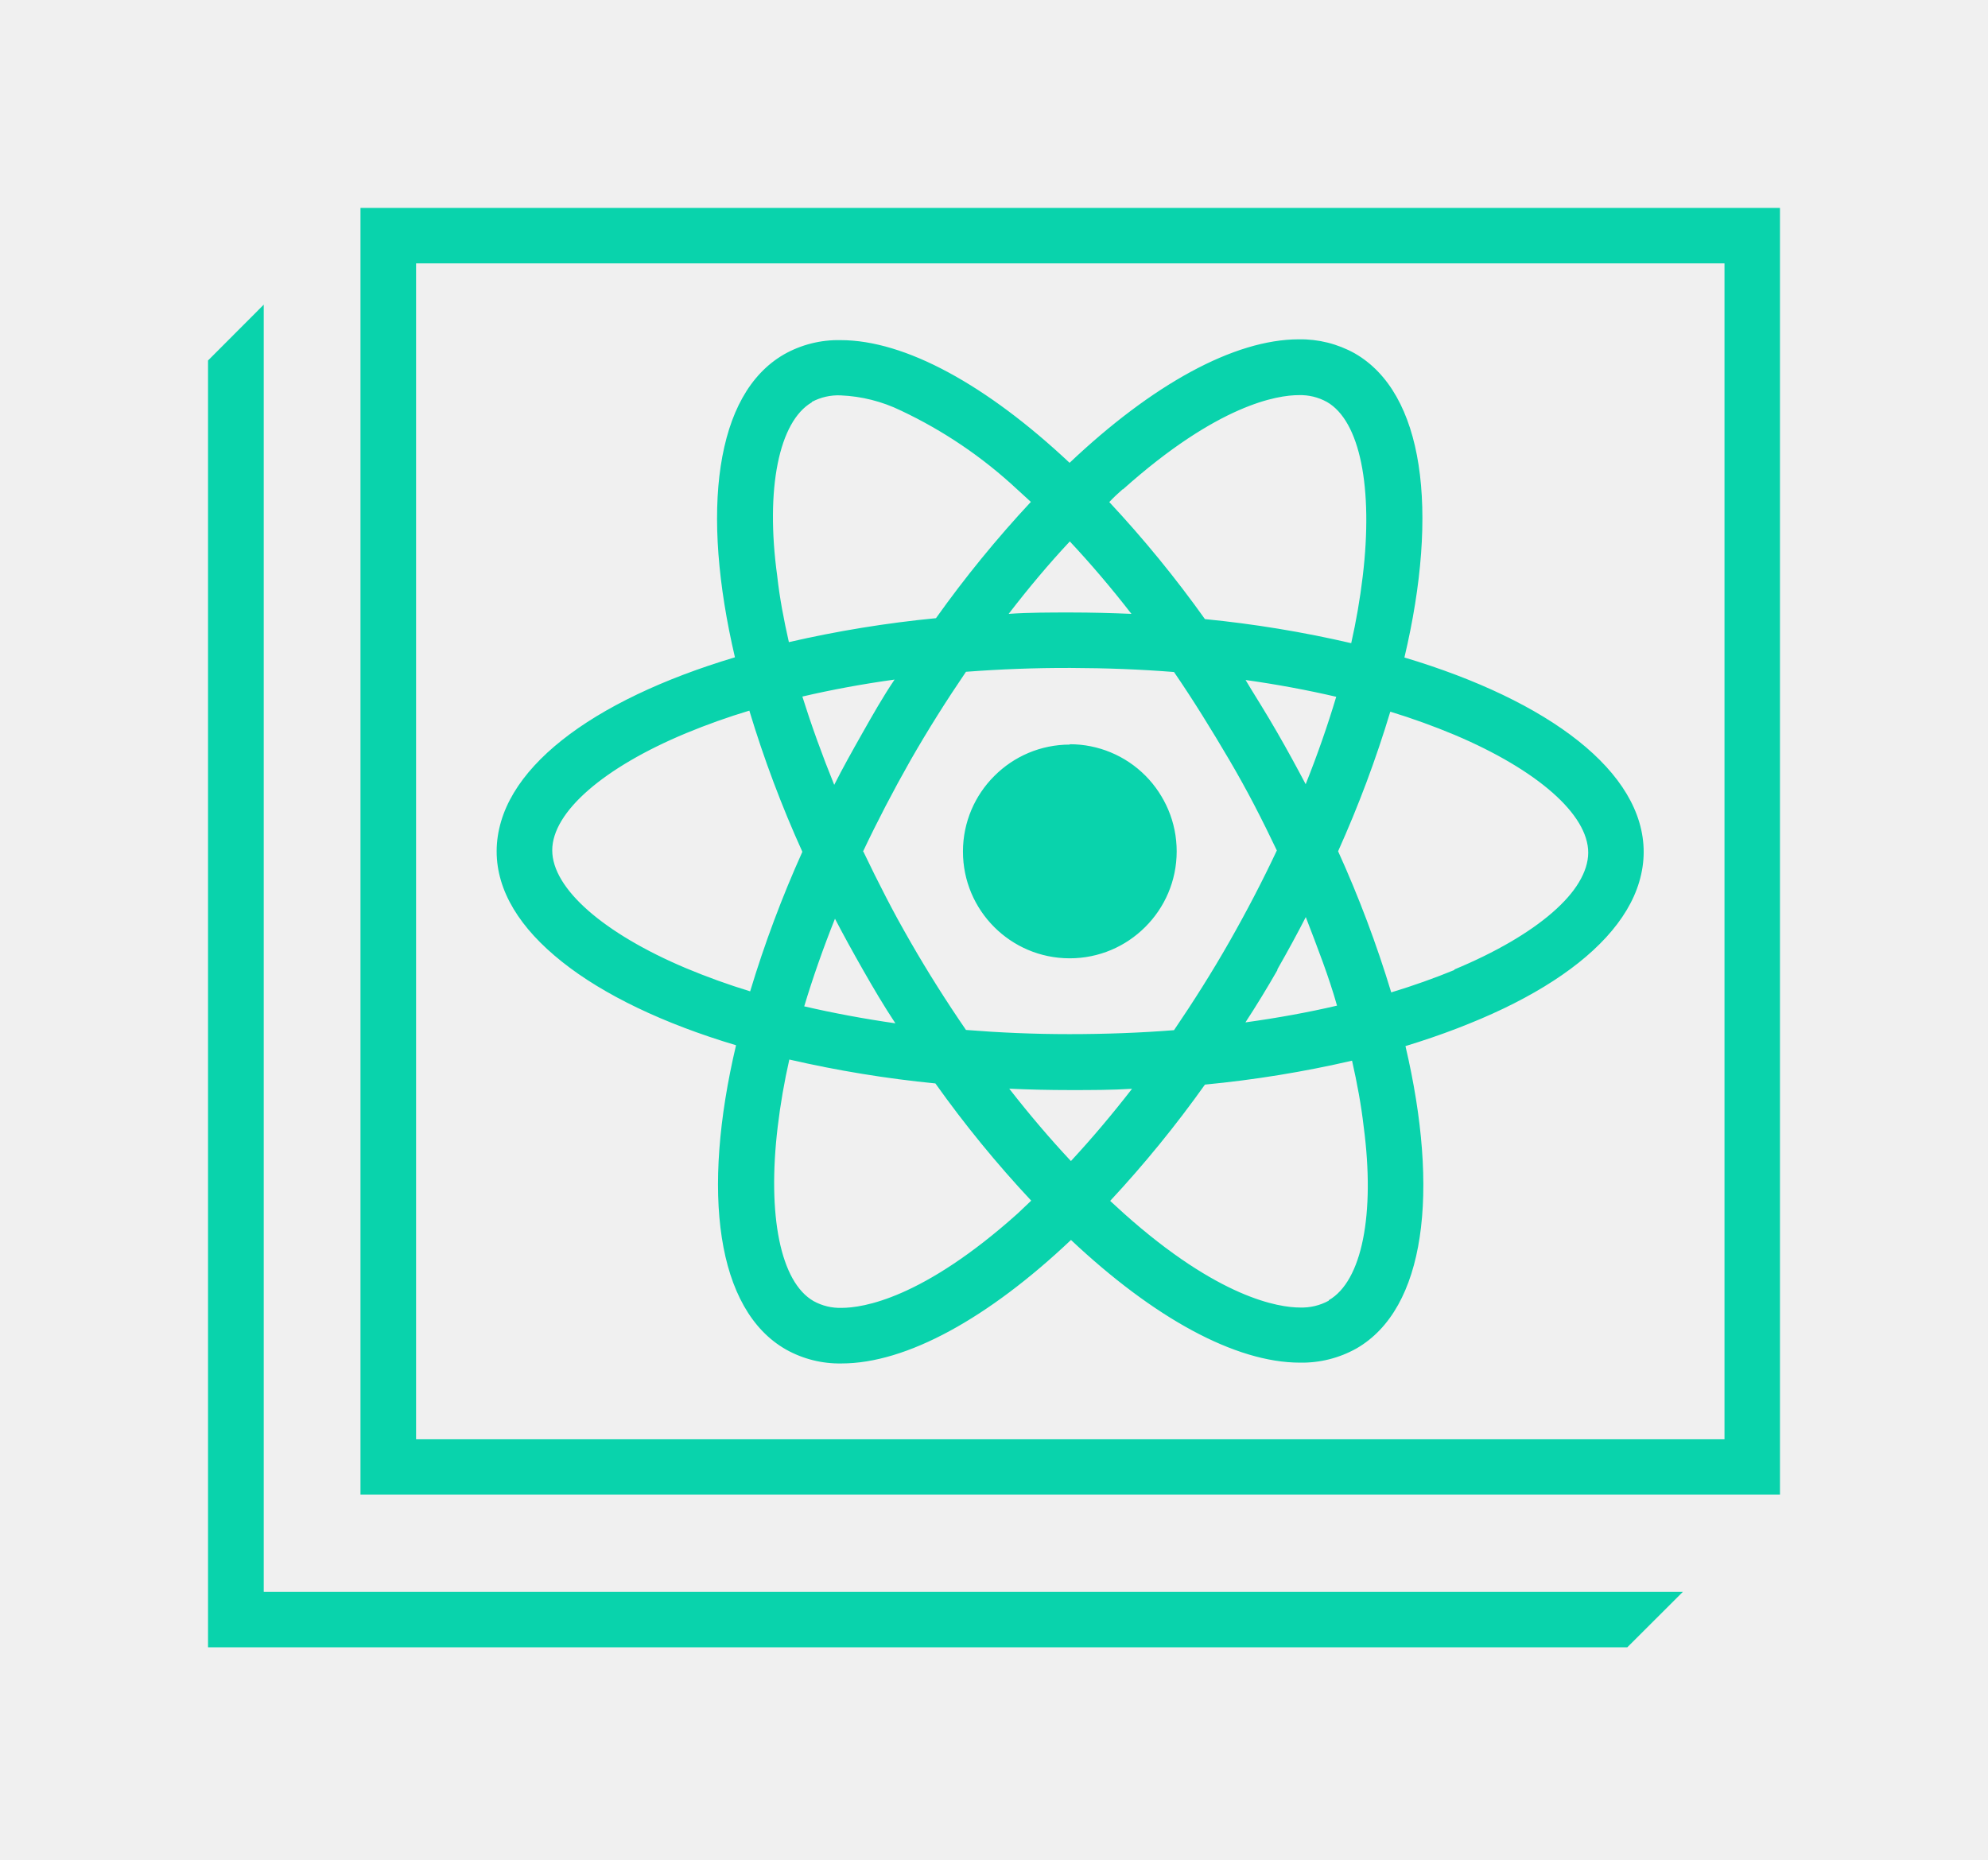
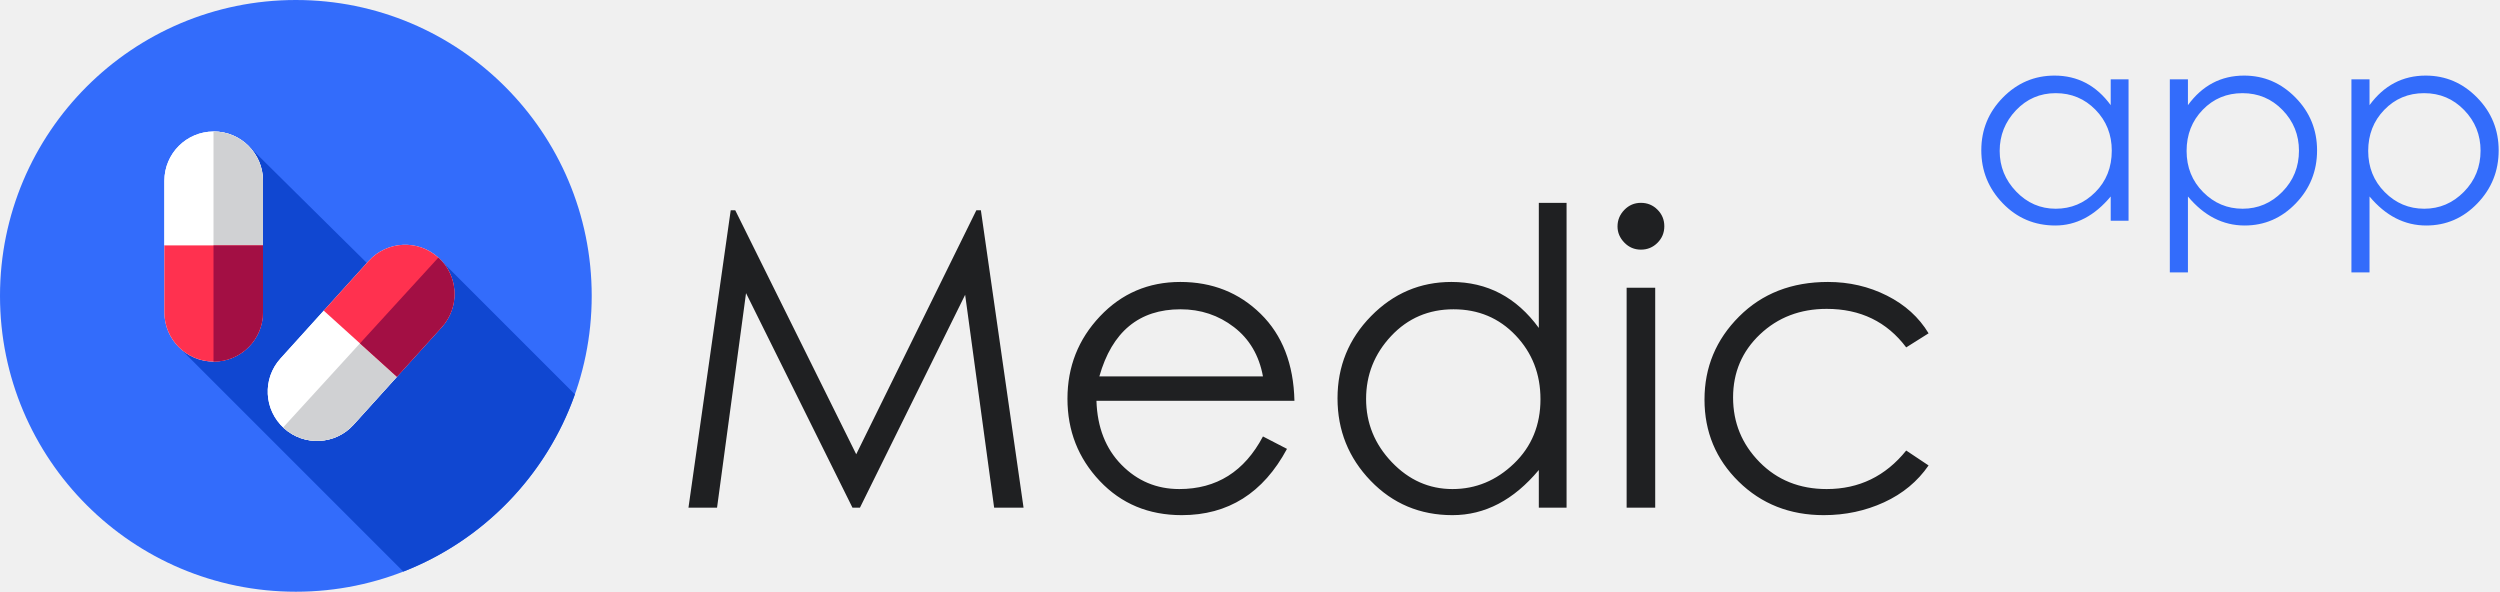
- <svg xmlns="http://www.w3.org/2000/svg" viewBox="0 0 170.96 159.93">
-   <defs>
-     <style>.cls-1{fill:#09d3ac;}</style>
-   </defs>
-   <path class="cls-1" d="M141.35,73.27c0-6.89-8.11-13-20.58-16.73,3-12.67,1.69-22.75-4.28-26.16a9.55,9.55,0,0,0-4.79-1.2c-5.57,0-12.61,3.89-19.72,10.62-7.11-6.68-14.13-10.55-19.69-10.55a9.46,9.46,0,0,0-4.86,1.22c-5.94,3.42-7.17,13.44-4.21,26.05-12.41,3.71-20.48,9.77-20.5,16.63s8.12,13,20.59,16.72c-3,12.68-1.7,22.75,4.28,26.16a9.41,9.41,0,0,0,4.78,1.2c5.58,0,12.62-3.89,19.73-10.62,7.1,6.68,14.12,10.55,19.69,10.55a9.59,9.59,0,0,0,4.86-1.22c5.94-3.42,7.16-13.44,4.21-26C133.27,86.18,141.34,80.12,141.35,73.27ZM96.56,42.06c8.19-7.33,13.31-8.12,15.13-8.12h0a4.71,4.71,0,0,1,2.42.58c2.86,1.63,4,7.38,3.09,15a56.73,56.73,0,0,1-1,5.79,97.7,97.7,0,0,0-12.58-2.07,98.47,98.47,0,0,0-8.24-10.08C95.75,42.79,96.15,42.42,96.56,42.06ZM71.77,78.94c.78,1.5,1.61,3,2.47,4.51S76,86.49,77,88c-2.71-.39-5.34-.88-7.84-1.46C69.86,84,70.75,81.5,71.77,78.94ZM69,59.9c2.53-.59,5.18-1.08,7.93-1.46-1,1.48-1.86,3-2.76,4.59s-1.69,3-2.46,4.52Q70.18,63.65,69,59.9Zm5.21,13.34q1.86-3.93,4.09-7.86c1.5-2.62,3.11-5.17,4.77-7.61,2.91-.22,5.91-.34,9-.33s6,.12,8.89.35c1.66,2.42,3.25,5,4.75,7.55s2.88,5.22,4.12,7.83c-1.23,2.62-2.6,5.25-4.08,7.85s-3.11,5.18-4.77,7.62c-2.91.23-5.91.34-9,.34s-6-.13-8.89-.36c-1.66-2.42-3.26-4.94-4.76-7.55S75.5,75.85,74.25,73.24Zm32.86-14.77c2.72.38,5.35.87,7.84,1.45-.74,2.47-1.62,5-2.64,7.55-.79-1.5-1.61-3-2.48-4.51S108,59.93,107.11,58.47Zm2.76,24.92q1.29-2.27,2.46-4.53c1,2.6,2,5.16,2.7,7.66-2.52.59-5.17,1.07-7.92,1.45Q108.52,85.75,109.87,83.39ZM92,46.56c1.8,1.92,3.57,4,5.3,6.23-1.71-.07-3.46-.12-5.23-.12s-3.58,0-5.33.12C88.45,50.57,90.2,48.48,92,46.56Zm-22.18-12A4.82,4.82,0,0,1,72.29,34a13.11,13.11,0,0,1,5.19,1.31,39.07,39.07,0,0,1,10,6.78l1.17,1.07a98.49,98.49,0,0,0-8.16,10,98.88,98.88,0,0,0-12.65,2.06c-.44-1.94-.8-3.84-1-5.67C65.8,42,67,36.24,69.81,34.6ZM64.53,85.26a58.75,58.75,0,0,1-5.54-2c-7.1-3-11.5-6.85-11.5-10.14S51.91,66,59,63.05a57.63,57.63,0,0,1,5.44-1.94A97.93,97.93,0,0,0,69,73.25,98.72,98.72,0,0,0,64.53,85.26Zm23,19.1c-8.19,7.33-13.31,8.11-15.14,8.11a4.69,4.69,0,0,1-2.42-.58c-2.86-1.63-4-7.38-3.09-15a56.07,56.07,0,0,1,1-5.78,99.51,99.51,0,0,0,12.58,2.06,97.17,97.17,0,0,0,8.24,10.08Zm4.57-4.51c-1.8-1.92-3.57-4-5.31-6.23,1.72.08,3.47.12,5.24.12s3.58,0,5.33-.11C95.63,95.85,93.87,97.93,92.09,99.85Zm22.18,12a4.82,4.82,0,0,1-2.48.59c-1.82,0-7-.8-15.16-8.1l-1.17-1.07a98.44,98.44,0,0,0,8.15-10,97,97,0,0,0,12.66-2.06c.44,1.94.79,3.84,1,5.67C118.27,104.42,117.12,110.18,114.27,111.81Zm10.8-28.44c-1.71.7-3.52,1.35-5.44,1.93a98.54,98.54,0,0,0-4.57-12.14,98.1,98.1,0,0,0,4.49-12,58.75,58.75,0,0,1,5.54,2c7.09,3,11.5,6.85,11.49,10.14S132.17,80.42,125.07,83.37ZM92,82.39a9.18,9.18,0,1,0-9.17-9.19A9.17,9.17,0,0,0,92,82.39ZM31,17.88V128.53H153.07V17.88ZM148.3,123.77H35.78V22.65H148.3Zm-85-33.9c-3,12.68-1.7,22.75,4.28,26.16a9.41,9.41,0,0,0,4.78,1.2c5.58,0,12.62-3.89,19.73-10.62,7.1,6.68,14.12,10.55,19.69,10.55a9.59,9.59,0,0,0,4.86-1.22c5.94-3.42,7.16-13.44,4.21-26,12.41-3.72,20.48-9.78,20.49-16.63s-8.11-13-20.58-16.73c3-12.67,1.69-22.75-4.28-26.16a9.55,9.55,0,0,0-4.79-1.2c-5.57,0-12.61,3.89-19.72,10.62-7.11-6.68-14.13-10.55-19.69-10.55a9.46,9.46,0,0,0-4.86,1.22c-5.94,3.42-7.17,13.44-4.21,26.05-12.41,3.71-20.48,9.77-20.5,16.63S50.84,86.13,63.31,89.87Zm24.21,14.49c-8.19,7.33-13.31,8.11-15.14,8.11a4.69,4.69,0,0,1-2.42-.58c-2.86-1.63-4-7.38-3.09-15a56.07,56.07,0,0,1,1-5.78,99.51,99.51,0,0,0,12.58,2.06,97.17,97.17,0,0,0,8.24,10.08Zm24.79-36.89c-.79-1.5-1.61-3-2.48-4.51s-1.8-3-2.72-4.49c2.72.38,5.35.87,7.84,1.45C114.21,62.39,113.33,64.92,112.31,67.47Zm2.72,19c-2.52.59-5.17,1.07-7.92,1.45q1.41-2.22,2.76-4.58t2.46-4.53C113.37,81.46,114.28,84,115,86.52Zm-5.21-13.35c-1.23,2.62-2.6,5.25-4.08,7.85s-3.11,5.18-4.77,7.62c-2.91.23-5.91.34-9,.34s-6-.13-8.89-.36c-1.66-2.42-3.26-4.94-4.76-7.55s-2.87-5.22-4.12-7.83q1.86-3.93,4.09-7.86c1.5-2.62,3.11-5.17,4.77-7.61,2.91-.22,5.91-.34,9-.33s6,.12,8.89.35c1.66,2.42,3.25,5,4.75,7.55S108.58,70.56,109.82,73.17ZM77,88c-2.71-.39-5.34-.88-7.84-1.46.74-2.46,1.63-5,2.65-7.55.78,1.5,1.61,3,2.47,4.51S76,86.49,77,88ZM74.21,63c-.87,1.5-1.69,3-2.46,4.52Q70.18,63.65,69,59.9c2.53-.59,5.18-1.08,7.93-1.46C76,59.92,75.11,61.45,74.21,63ZM92.09,99.85c-1.8-1.92-3.57-4-5.31-6.23,1.72.08,3.47.12,5.24.12s3.58,0,5.33-.11C95.63,95.85,93.87,97.93,92.09,99.85Zm22.18,12a4.82,4.82,0,0,1-2.48.59c-1.82,0-7-.8-15.16-8.1l-1.17-1.07a98.44,98.44,0,0,0,8.15-10,97,97,0,0,0,12.66-2.06c.44,1.94.79,3.84,1,5.67C118.27,104.42,117.12,110.18,114.27,111.81Zm5.28-50.66a58.75,58.75,0,0,1,5.54,2c7.09,3,11.5,6.85,11.49,10.14s-4.41,7.16-11.51,10.11c-1.71.7-3.52,1.35-5.44,1.93a98.54,98.54,0,0,0-4.57-12.14A98.1,98.1,0,0,0,119.55,61.15Zm-23-19.09c8.19-7.33,13.31-8.12,15.13-8.12h0a4.71,4.71,0,0,1,2.42.58c2.86,1.63,4,7.38,3.09,15a56.73,56.73,0,0,1-1,5.79,97.7,97.7,0,0,0-12.58-2.07,98.47,98.47,0,0,0-8.24-10.08C95.75,42.79,96.15,42.42,96.56,42.06ZM92,46.56c1.8,1.92,3.57,4,5.3,6.23-1.71-.07-3.46-.12-5.23-.12s-3.58,0-5.33.12C88.45,50.57,90.2,48.48,92,46.56Zm-22.18-12A4.82,4.82,0,0,1,72.29,34a13.11,13.11,0,0,1,5.19,1.31,39.07,39.07,0,0,1,10,6.78l1.17,1.07a98.49,98.49,0,0,0-8.16,10,98.88,98.88,0,0,0-12.65,2.06c-.44-1.94-.8-3.84-1-5.67C65.8,42,67,36.24,69.81,34.6ZM59,63.05a57.63,57.63,0,0,1,5.44-1.94A97.93,97.93,0,0,0,69,73.25a98.72,98.72,0,0,0-4.49,12,58.75,58.75,0,0,1-5.54-2c-7.1-3-11.5-6.85-11.5-10.14S51.91,66,59,63.05Zm33,1a9.18,9.18,0,1,0,9.17,9.19A9.17,9.17,0,0,0,92,64Zm0,0a9.18,9.18,0,1,0,9.17,9.19A9.17,9.17,0,0,0,92,64Zm0,0a9.18,9.18,0,1,0,9.17,9.19A9.17,9.17,0,0,0,92,64Zm49.35,9.24c0-6.89-8.11-13-20.58-16.73,3-12.67,1.69-22.75-4.28-26.16a9.55,9.55,0,0,0-4.79-1.2c-5.57,0-12.61,3.89-19.72,10.62-7.11-6.68-14.13-10.55-19.69-10.55a9.46,9.46,0,0,0-4.86,1.22c-5.94,3.42-7.17,13.44-4.21,26.05-12.41,3.71-20.48,9.77-20.5,16.63s8.12,13,20.59,16.72c-3,12.68-1.7,22.75,4.28,26.16a9.41,9.41,0,0,0,4.78,1.2c5.58,0,12.62-3.89,19.73-10.62,7.1,6.68,14.12,10.55,19.69,10.55a9.59,9.59,0,0,0,4.86-1.22c5.94-3.42,7.16-13.44,4.21-26C133.27,86.18,141.34,80.12,141.35,73.27ZM96.56,42.06c8.19-7.33,13.31-8.12,15.13-8.12h0a4.71,4.71,0,0,1,2.42.58c2.86,1.63,4,7.38,3.09,15a56.73,56.73,0,0,1-1,5.79,97.7,97.7,0,0,0-12.58-2.07,98.47,98.47,0,0,0-8.24-10.08C95.75,42.79,96.15,42.42,96.56,42.06ZM71.77,78.94c.78,1.5,1.61,3,2.47,4.51S76,86.49,77,88c-2.71-.39-5.34-.88-7.84-1.46C69.86,84,70.75,81.5,71.77,78.94ZM69,59.9c2.53-.59,5.18-1.08,7.93-1.46-1,1.48-1.86,3-2.76,4.59s-1.69,3-2.46,4.52Q70.18,63.65,69,59.9Zm5.21,13.34q1.86-3.93,4.09-7.86c1.5-2.62,3.11-5.17,4.77-7.61,2.91-.22,5.91-.34,9-.33s6,.12,8.89.35c1.66,2.42,3.25,5,4.75,7.55s2.88,5.22,4.12,7.83c-1.23,2.62-2.6,5.25-4.08,7.85s-3.11,5.18-4.77,7.62c-2.91.23-5.91.34-9,.34s-6-.13-8.89-.36c-1.66-2.42-3.26-4.94-4.76-7.55S75.5,75.85,74.25,73.24Zm32.86-14.77c2.72.38,5.35.87,7.84,1.45-.74,2.47-1.62,5-2.64,7.55-.79-1.5-1.61-3-2.48-4.51S108,59.93,107.11,58.47Zm2.76,24.92q1.29-2.27,2.46-4.53c1,2.6,2,5.16,2.7,7.66-2.52.59-5.17,1.07-7.92,1.45Q108.52,85.75,109.87,83.39ZM92,46.56c1.8,1.92,3.57,4,5.3,6.23-1.71-.07-3.46-.12-5.23-.12s-3.58,0-5.33.12C88.45,50.57,90.2,48.48,92,46.56Zm-22.18-12A4.82,4.82,0,0,1,72.29,34a13.11,13.11,0,0,1,5.19,1.31,39.07,39.07,0,0,1,10,6.78l1.17,1.07a98.49,98.49,0,0,0-8.16,10,98.88,98.88,0,0,0-12.65,2.06c-.44-1.94-.8-3.84-1-5.67C65.8,42,67,36.24,69.81,34.6ZM64.53,85.26a58.75,58.75,0,0,1-5.54-2c-7.1-3-11.5-6.85-11.5-10.14S51.91,66,59,63.05a57.63,57.63,0,0,1,5.44-1.94A97.93,97.93,0,0,0,69,73.25,98.72,98.72,0,0,0,64.53,85.26Zm23,19.1c-8.19,7.33-13.31,8.11-15.14,8.11a4.69,4.69,0,0,1-2.42-.58c-2.86-1.63-4-7.38-3.09-15a56.07,56.07,0,0,1,1-5.78,99.51,99.51,0,0,0,12.58,2.06,97.17,97.17,0,0,0,8.24,10.08Zm4.57-4.51c-1.8-1.92-3.57-4-5.31-6.23,1.72.08,3.47.12,5.24.12s3.58,0,5.33-.11C95.63,95.85,93.87,97.93,92.09,99.85Zm22.18,12a4.82,4.82,0,0,1-2.48.59c-1.82,0-7-.8-15.16-8.1l-1.17-1.07a98.44,98.44,0,0,0,8.15-10,97,97,0,0,0,12.66-2.06c.44,1.94.79,3.84,1,5.67C118.27,104.42,117.12,110.18,114.27,111.81Zm10.8-28.44c-1.71.7-3.52,1.35-5.44,1.93a98.54,98.54,0,0,0-4.57-12.14,98.1,98.1,0,0,0,4.49-12,58.75,58.75,0,0,1,5.54,2c7.09,3,11.5,6.85,11.49,10.14S132.17,80.42,125.07,83.37ZM92,82.39a9.18,9.18,0,1,0-9.17-9.19A9.17,9.17,0,0,0,92,82.39Zm-69.32,54.5V26.2L17.89,31V141.66H139.94l4.78-4.77Z" />
+ <svg xmlns="http://www.w3.org/2000/svg" width="169px" height="40px" viewBox="0 0 169 40" version="1.1">
+   <g stroke="none" stroke-width="1" fill="none" fill-rule="evenodd">
+     <g id="logo">
+       <g id="pill-(1)">
+         <circle id="Oval" fill="#336CFB" cx="20" cy="20" r="20" />
+         <path d="M38.863,26.659 L29.966,17.762 L27.216,20.167 L16.804,9.868 L14.108,21.96 L11.976,23.351 L27.264,38.639 C32.666,36.532 36.927,32.144 38.863,26.659 Z" id="Path" fill="#1047D1" />
+         <g id="Group" transform="translate(11.09375, 8.828125)" fill="#FFFFFF">
+           <path d="M3.351,15.616 C1.51,15.616 0.017,14.124 0.017,12.283 L0.017,3.394 C0.017,1.553 1.51,0.061 3.351,0.061 C5.192,0.061 6.684,1.553 6.684,3.394 L6.684,12.283 C6.684,14.124 5.192,15.616 3.351,15.616 Z" id="Path" />
+           <path d="M6.684,3.394 C6.684,1.553 5.192,0.061 3.351,0.061 C1.51,0.061 0.017,1.553 0.017,3.394 L0.017,7.76 L6.684,7.76 L6.684,3.394 L6.684,3.394 Z" id="Path" />
+         </g>
+         <path d="M17.778,12.222 C17.778,10.381 16.285,8.889 14.444,8.889 C14.441,8.889 14.437,8.889 14.433,8.889 L14.433,16.588 L17.778,16.588 L17.778,12.222 Z" id="Path" fill="#D0D1D3" />
+         <path d="M11.111,16.588 L11.111,21.111 C11.111,22.952 12.604,24.444 14.444,24.444 C16.285,24.444 17.778,22.952 17.778,21.111 L17.778,16.588 L11.111,16.588 Z" id="Path" fill="#FF314F" />
+         <path d="M14.433,16.588 L14.433,24.444 C14.437,24.444 14.441,24.445 14.444,24.445 C16.285,24.445 17.778,22.952 17.778,21.111 L17.778,16.588 L14.433,16.588 L14.433,16.588 Z" id="Path" fill="#A30F44" />
+         <g id="Group" transform="translate(18.04688, 16.48438)" fill="#FFFFFF">
+           <path d="M11.58,0.922 C12.946,2.157 13.052,4.265 11.817,5.631 L5.856,12.224 C4.621,13.59 2.513,13.696 1.148,12.461 C-0.218,11.226 -0.324,9.119 0.911,7.753 L6.872,1.16 C8.107,-0.206 10.214,-0.312 11.58,0.922 Z" id="Path" />
+           <path d="M0.911,7.753 C-0.324,9.119 -0.218,11.226 1.148,12.461 C2.513,13.696 4.621,13.59 5.856,12.224 L8.784,8.986 L3.839,4.515 L0.911,7.753 Z" id="Path" />
+         </g>
+         <path d="M19.14,28.894 C19.158,28.911 19.176,28.929 19.194,28.945 C20.56,30.18 22.668,30.074 23.902,28.708 L26.83,25.47 L24.333,23.212 L19.14,28.894 Z" id="Path" fill="#D0D1D3" />
+         <path d="M26.831,25.47 L29.864,22.115 C31.099,20.749 30.992,18.642 29.627,17.407 C28.261,16.172 26.154,16.278 24.919,17.644 L21.885,20.999 L26.831,25.47 Z" id="Path" fill="#FF314F" />
+         <path d="M29.634,17.413 L24.333,23.212 L26.831,25.47 L29.864,22.115 C31.096,20.752 30.993,18.649 29.634,17.413 Z" id="Path" fill="#A30F44" />
+       </g>
+       <g id="symbol" transform="translate(46, 1)">
+         <path d="M97.89,4.362 L97.89,13.92 L96.684,13.92 L96.684,12.282 C95.592,13.59 94.344,14.244 92.94,14.244 C91.536,14.244 90.351,13.743 89.385,12.741 C88.419,11.739 87.936,10.545 87.936,9.159 C87.936,7.773 88.422,6.585 89.394,5.595 C90.366,4.605 91.53,4.11 92.886,4.11 C94.446,4.11 95.712,4.776 96.684,6.108 L96.684,4.362 L97.89,4.362 Z M96.756,9.186 C96.756,8.094 96.39,7.173 95.658,6.423 C94.926,5.673 94.029,5.298 92.967,5.298 C91.905,5.298 91.008,5.685 90.276,6.459 C89.544,7.233 89.178,8.148 89.178,9.204 C89.178,10.26 89.55,11.175 90.294,11.949 C91.038,12.723 91.929,13.11 92.967,13.11 C94.005,13.11 94.896,12.738 95.64,11.994 C96.384,11.25 96.756,10.314 96.756,9.186 Z M100.68,4.362 L101.904,4.362 L101.904,6.108 C102.876,4.776 104.142,4.11 105.702,4.11 C107.046,4.11 108.204,4.605 109.176,5.595 C110.148,6.585 110.634,7.776 110.634,9.168 C110.634,10.56 110.154,11.754 109.194,12.75 C108.234,13.746 107.082,14.244 105.738,14.244 C104.274,14.244 102.996,13.59 101.904,12.282 L101.904,17.412 L100.68,17.412 L100.68,4.362 Z M109.41,9.186 C109.41,8.118 109.041,7.203 108.303,6.441 C107.565,5.679 106.662,5.298 105.594,5.298 C104.526,5.298 103.629,5.673 102.903,6.423 C102.177,7.173 101.814,8.1 101.814,9.204 C101.814,10.308 102.186,11.235 102.93,11.985 C103.674,12.735 104.565,13.11 105.603,13.11 C106.641,13.11 107.535,12.729 108.285,11.967 C109.035,11.205 109.41,10.278 109.41,9.186 Z M112.956,4.362 L114.18,4.362 L114.18,6.108 C115.152,4.776 116.418,4.11 117.978,4.11 C119.322,4.11 120.48,4.605 121.452,5.595 C122.424,6.585 122.91,7.776 122.91,9.168 C122.91,10.56 122.43,11.754 121.47,12.75 C120.51,13.746 119.358,14.244 118.014,14.244 C116.55,14.244 115.272,13.59 114.18,12.282 L114.18,17.412 L112.956,17.412 L112.956,4.362 Z M121.686,9.186 C121.686,8.118 121.317,7.203 120.579,6.441 C119.841,5.679 118.938,5.298 117.87,5.298 C116.802,5.298 115.905,5.673 115.179,6.423 C114.453,7.173 114.09,8.1 114.09,9.204 C114.09,10.308 114.462,11.235 115.206,11.985 C115.95,12.735 116.841,13.11 117.879,13.11 C118.917,13.11 119.811,12.729 120.561,11.967 C121.311,11.205 121.686,10.278 121.686,9.186 Z" id="app" fill="#336CFB" />
+         <path d="M0.54,33.32 L3.396,13.216 L3.704,13.216 L11.88,29.708 L20,13.216 L20.308,13.216 L23.192,33.32 L21.204,33.32 L19.244,18.928 L12.132,33.32 L11.628,33.32 L4.432,18.816 L2.472,33.32 L0.54,33.32 Z M39.376,28.504 L41,29.344 C39.395,32.331 37.024,33.824 33.888,33.824 C31.648,33.824 29.8,33.054 28.344,31.514 C26.888,29.974 26.16,28.121 26.16,25.956 C26.16,23.791 26.893,21.933 28.358,20.384 C29.823,18.835 31.634,18.06 33.79,18.06 C35.946,18.06 37.757,18.779 39.222,20.216 C40.687,21.653 41.448,23.613 41.504,26.096 L28.12,26.096 C28.176,27.888 28.741,29.33 29.814,30.422 C30.887,31.514 32.189,32.06 33.72,32.06 C36.24,32.06 38.125,30.875 39.376,28.504 Z M39.376,24.444 C39.115,23.025 38.461,21.915 37.416,21.112 C36.371,20.309 35.167,19.908 33.804,19.908 C31.004,19.908 29.175,21.42 28.316,24.444 L39.376,24.444 Z M59.9,12.712 L59.9,33.32 L58.024,33.32 L58.024,30.772 C56.325,32.807 54.379,33.824 52.186,33.824 C49.993,33.824 48.149,33.049 46.656,31.5 C45.163,29.951 44.416,28.093 44.416,25.928 C44.416,23.763 45.172,21.91 46.684,20.37 C48.196,18.83 50.007,18.06 52.116,18.06 C54.543,18.06 56.512,19.096 58.024,21.168 L58.024,12.712 L59.9,12.712 Z M58.136,25.984 C58.136,24.285 57.576,22.848 56.456,21.672 C55.336,20.496 53.936,19.908 52.256,19.908 C50.576,19.908 49.171,20.51 48.042,21.714 C46.913,22.918 46.348,24.337 46.348,25.97 C46.348,27.603 46.927,29.027 48.084,30.24 C49.241,31.453 50.609,32.06 52.186,32.06 C53.763,32.06 55.149,31.486 56.344,30.338 C57.539,29.19 58.136,27.739 58.136,25.984 Z M63.344,14.308 C63.344,13.879 63.498,13.505 63.806,13.188 C64.114,12.871 64.487,12.712 64.926,12.712 C65.365,12.712 65.738,12.866 66.046,13.174 C66.354,13.482 66.508,13.855 66.508,14.294 C66.508,14.733 66.354,15.106 66.046,15.414 C65.738,15.722 65.365,15.876 64.926,15.876 C64.487,15.876 64.114,15.717 63.806,15.4 C63.498,15.083 63.344,14.719 63.344,14.308 Z M63.96,18.452 L65.892,18.452 L65.892,33.32 L63.96,33.32 L63.96,18.452 Z M84.372,21.532 L82.86,22.484 C81.553,20.748 79.761,19.88 77.484,19.88 C75.692,19.88 74.189,20.454 72.976,21.602 C71.763,22.75 71.156,24.173 71.156,25.872 C71.156,27.571 71.753,29.027 72.948,30.24 C74.143,31.453 75.655,32.06 77.484,32.06 C79.668,32.06 81.46,31.192 82.86,29.456 L84.372,30.464 C83.625,31.547 82.622,32.377 81.362,32.956 C80.102,33.535 78.744,33.824 77.288,33.824 C74.992,33.824 73.074,33.068 71.534,31.556 C69.994,30.044 69.224,28.196 69.224,26.012 C69.224,23.828 70.003,21.957 71.562,20.398 C73.121,18.839 75.123,18.06 77.568,18.06 C79.005,18.06 80.335,18.368 81.558,18.984 C82.781,19.6 83.719,20.449 84.372,21.532 Z" id="Medic" fill="#1F2022" />
+       </g>
+     </g>
+   </g>
</svg>
